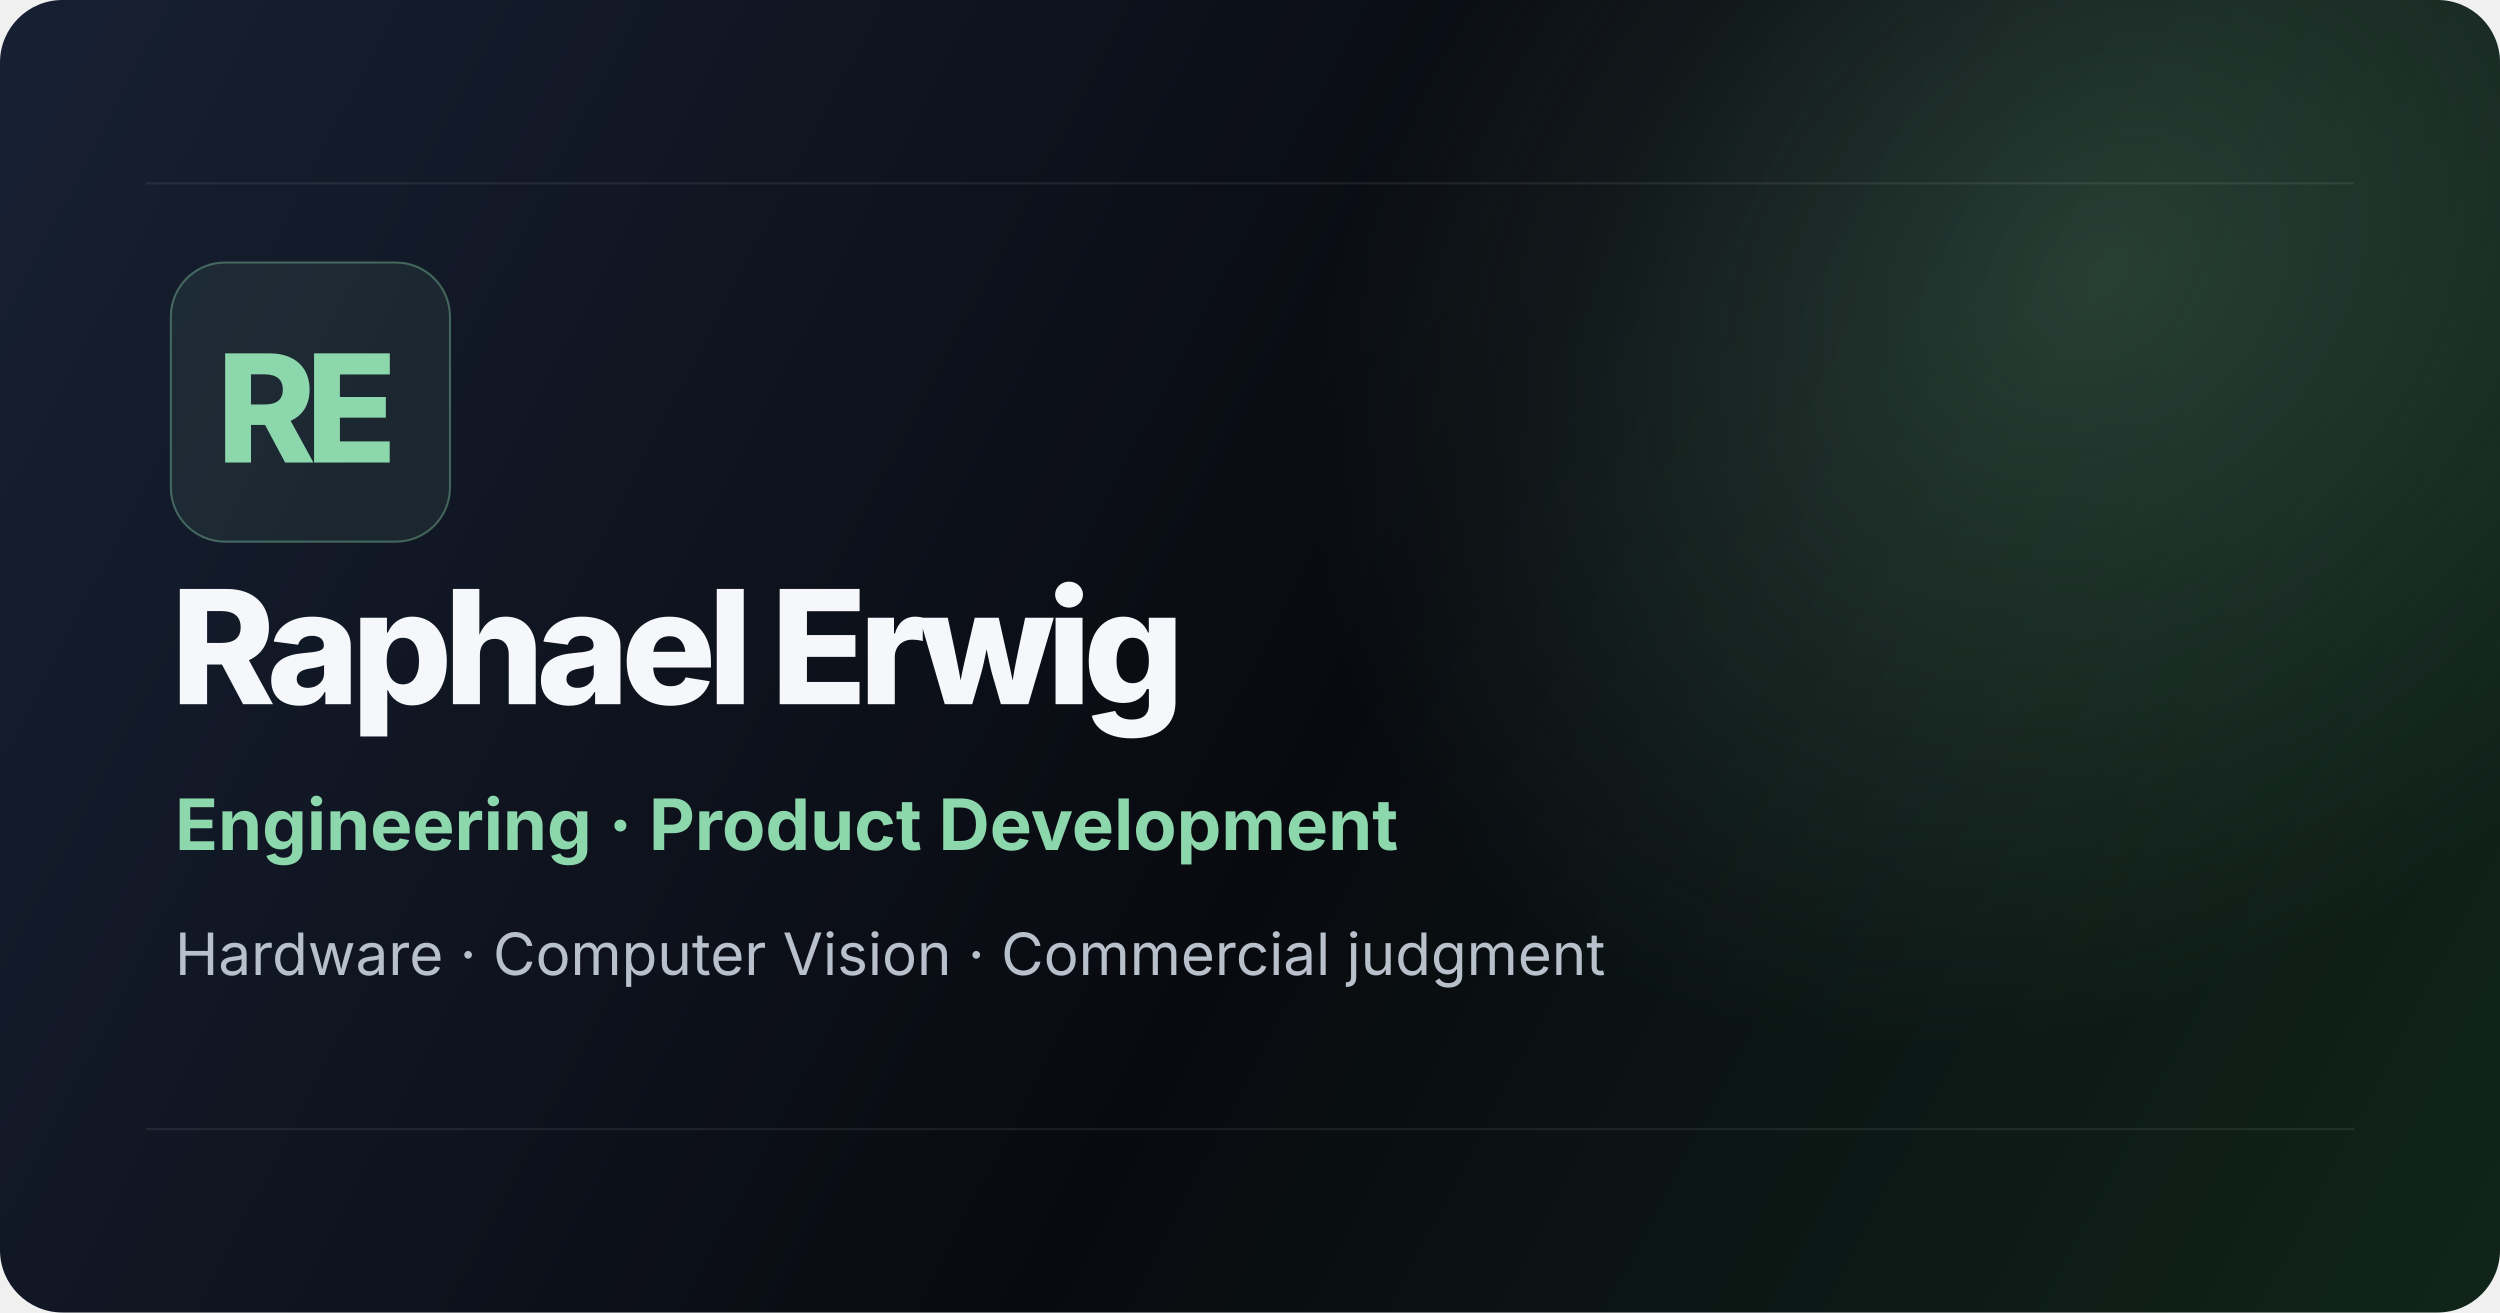
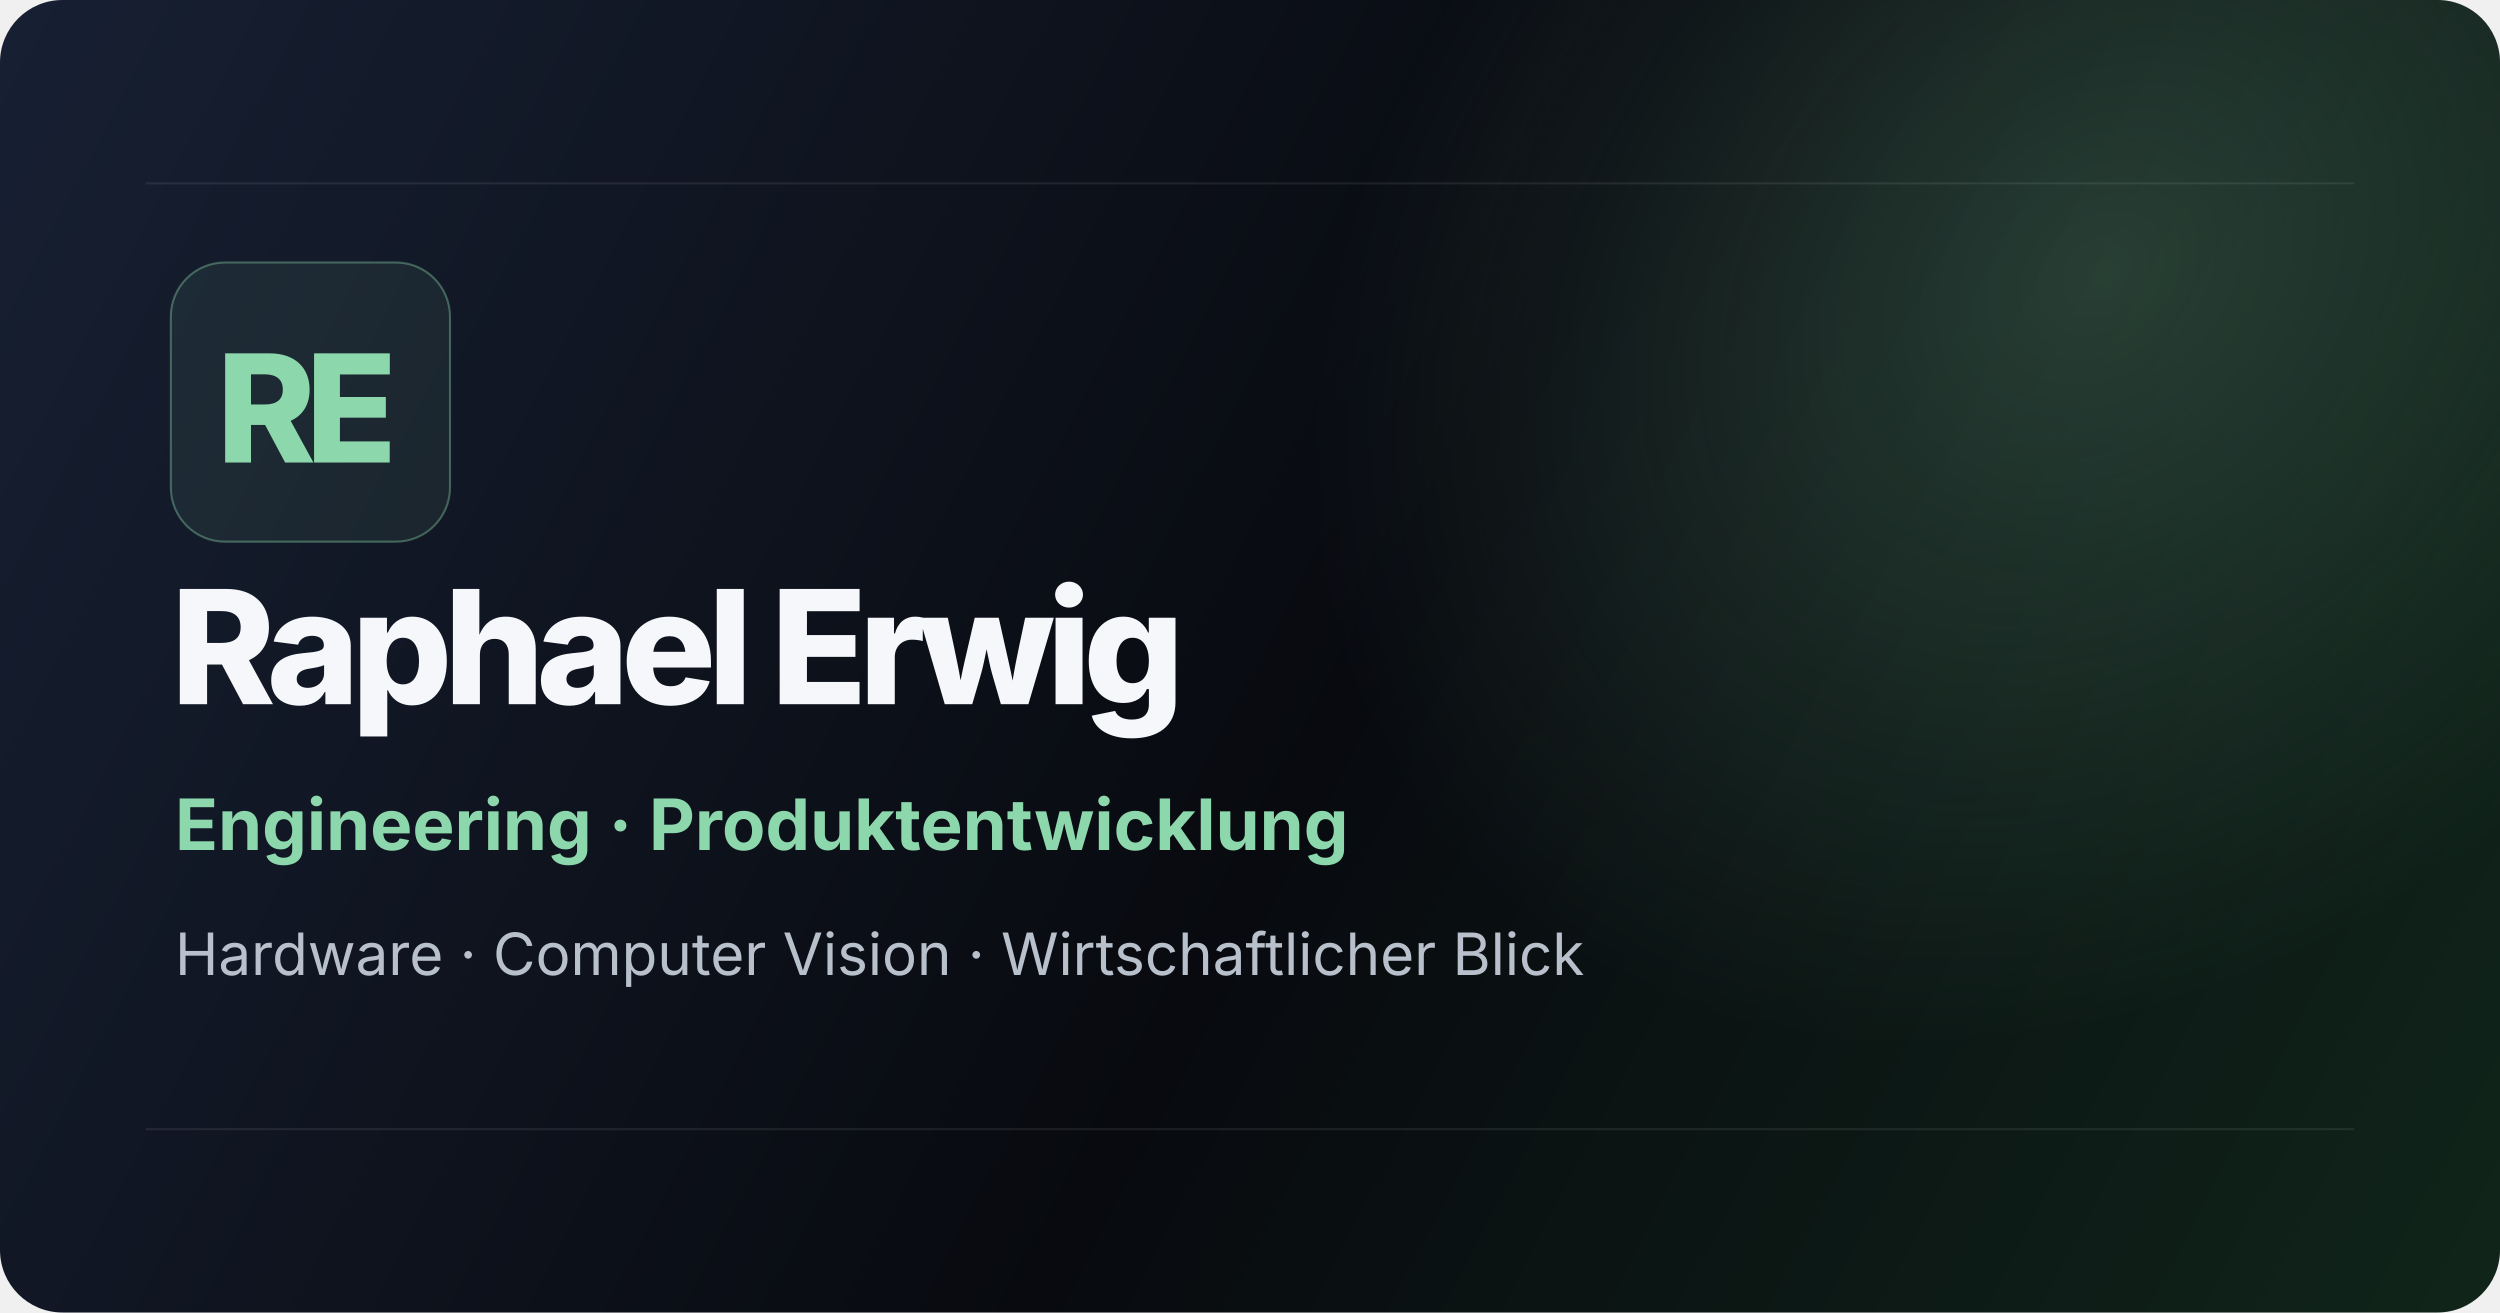
<svg xmlns="http://www.w3.org/2000/svg" width="1200" height="630" viewBox="0 0 1200 630" fill="none">
  <defs>
    <linearGradient id="background" x1="0" y1="0" x2="1200" y2="630" gradientUnits="userSpaceOnUse">
      <stop stop-color="#172033" />
      <stop offset="0.54" stop-color="#080A0F" />
      <stop offset="1" stop-color="#10251A" />
    </linearGradient>
    <radialGradient id="glow" cx="0" cy="0" r="1" gradientUnits="userSpaceOnUse" gradientTransform="translate(1010 130) rotate(138) scale(420 330)">
      <stop stop-color="#8DD7AC" stop-opacity="0.22" />
      <stop offset="1" stop-color="#8DD7AC" stop-opacity="0" />
    </radialGradient>
  </defs>
  <rect width="1200" height="630" rx="30" fill="url(#background)" />
  <rect width="1200" height="630" rx="30" fill="url(#glow)" />
  <path d="M70 88H1130" stroke="white" stroke-opacity="0.08" />
  <path d="M70 542H1130" stroke="white" stroke-opacity="0.08" />
  <rect x="82" y="126" width="134" height="134" rx="26" fill="#8DD7AC" fill-opacity="0.08" stroke="#8DD7AC" stroke-opacity="0.38" />
  <text x="104" y="222" fill="#8DD7AC" font-family="Inter, Arial, sans-serif" font-size="72" font-weight="800" letter-spacing="-5">RE</text>
  <text x="82" y="338" fill="#F5F7FA" font-family="Inter, Arial, sans-serif" font-size="76" font-weight="800" letter-spacing="-4">Raphael Erwig</text>
-   <text x="84" y="408" fill="#8DD7AC" font-family="Inter, Arial, sans-serif" font-size="34" font-weight="700">Engineering · Product Development</text>
-   <text x="84" y="468" fill="#B8C0CC" font-family="Inter, Arial, sans-serif" font-size="28">Hardware · Computer Vision · Commercial judgment</text>
+   <text x="84" y="408" fill="#8DD7AC" font-family="Inter, Arial, sans-serif" font-size="34" font-weight="700">Engineering · Produktentwicklung</text>
+   <text x="84" y="468" fill="#B8C0CC" font-family="Inter, Arial, sans-serif" font-size="28">Hardware · Computer Vision · Wirtschaftlicher Blick</text>
</svg>
